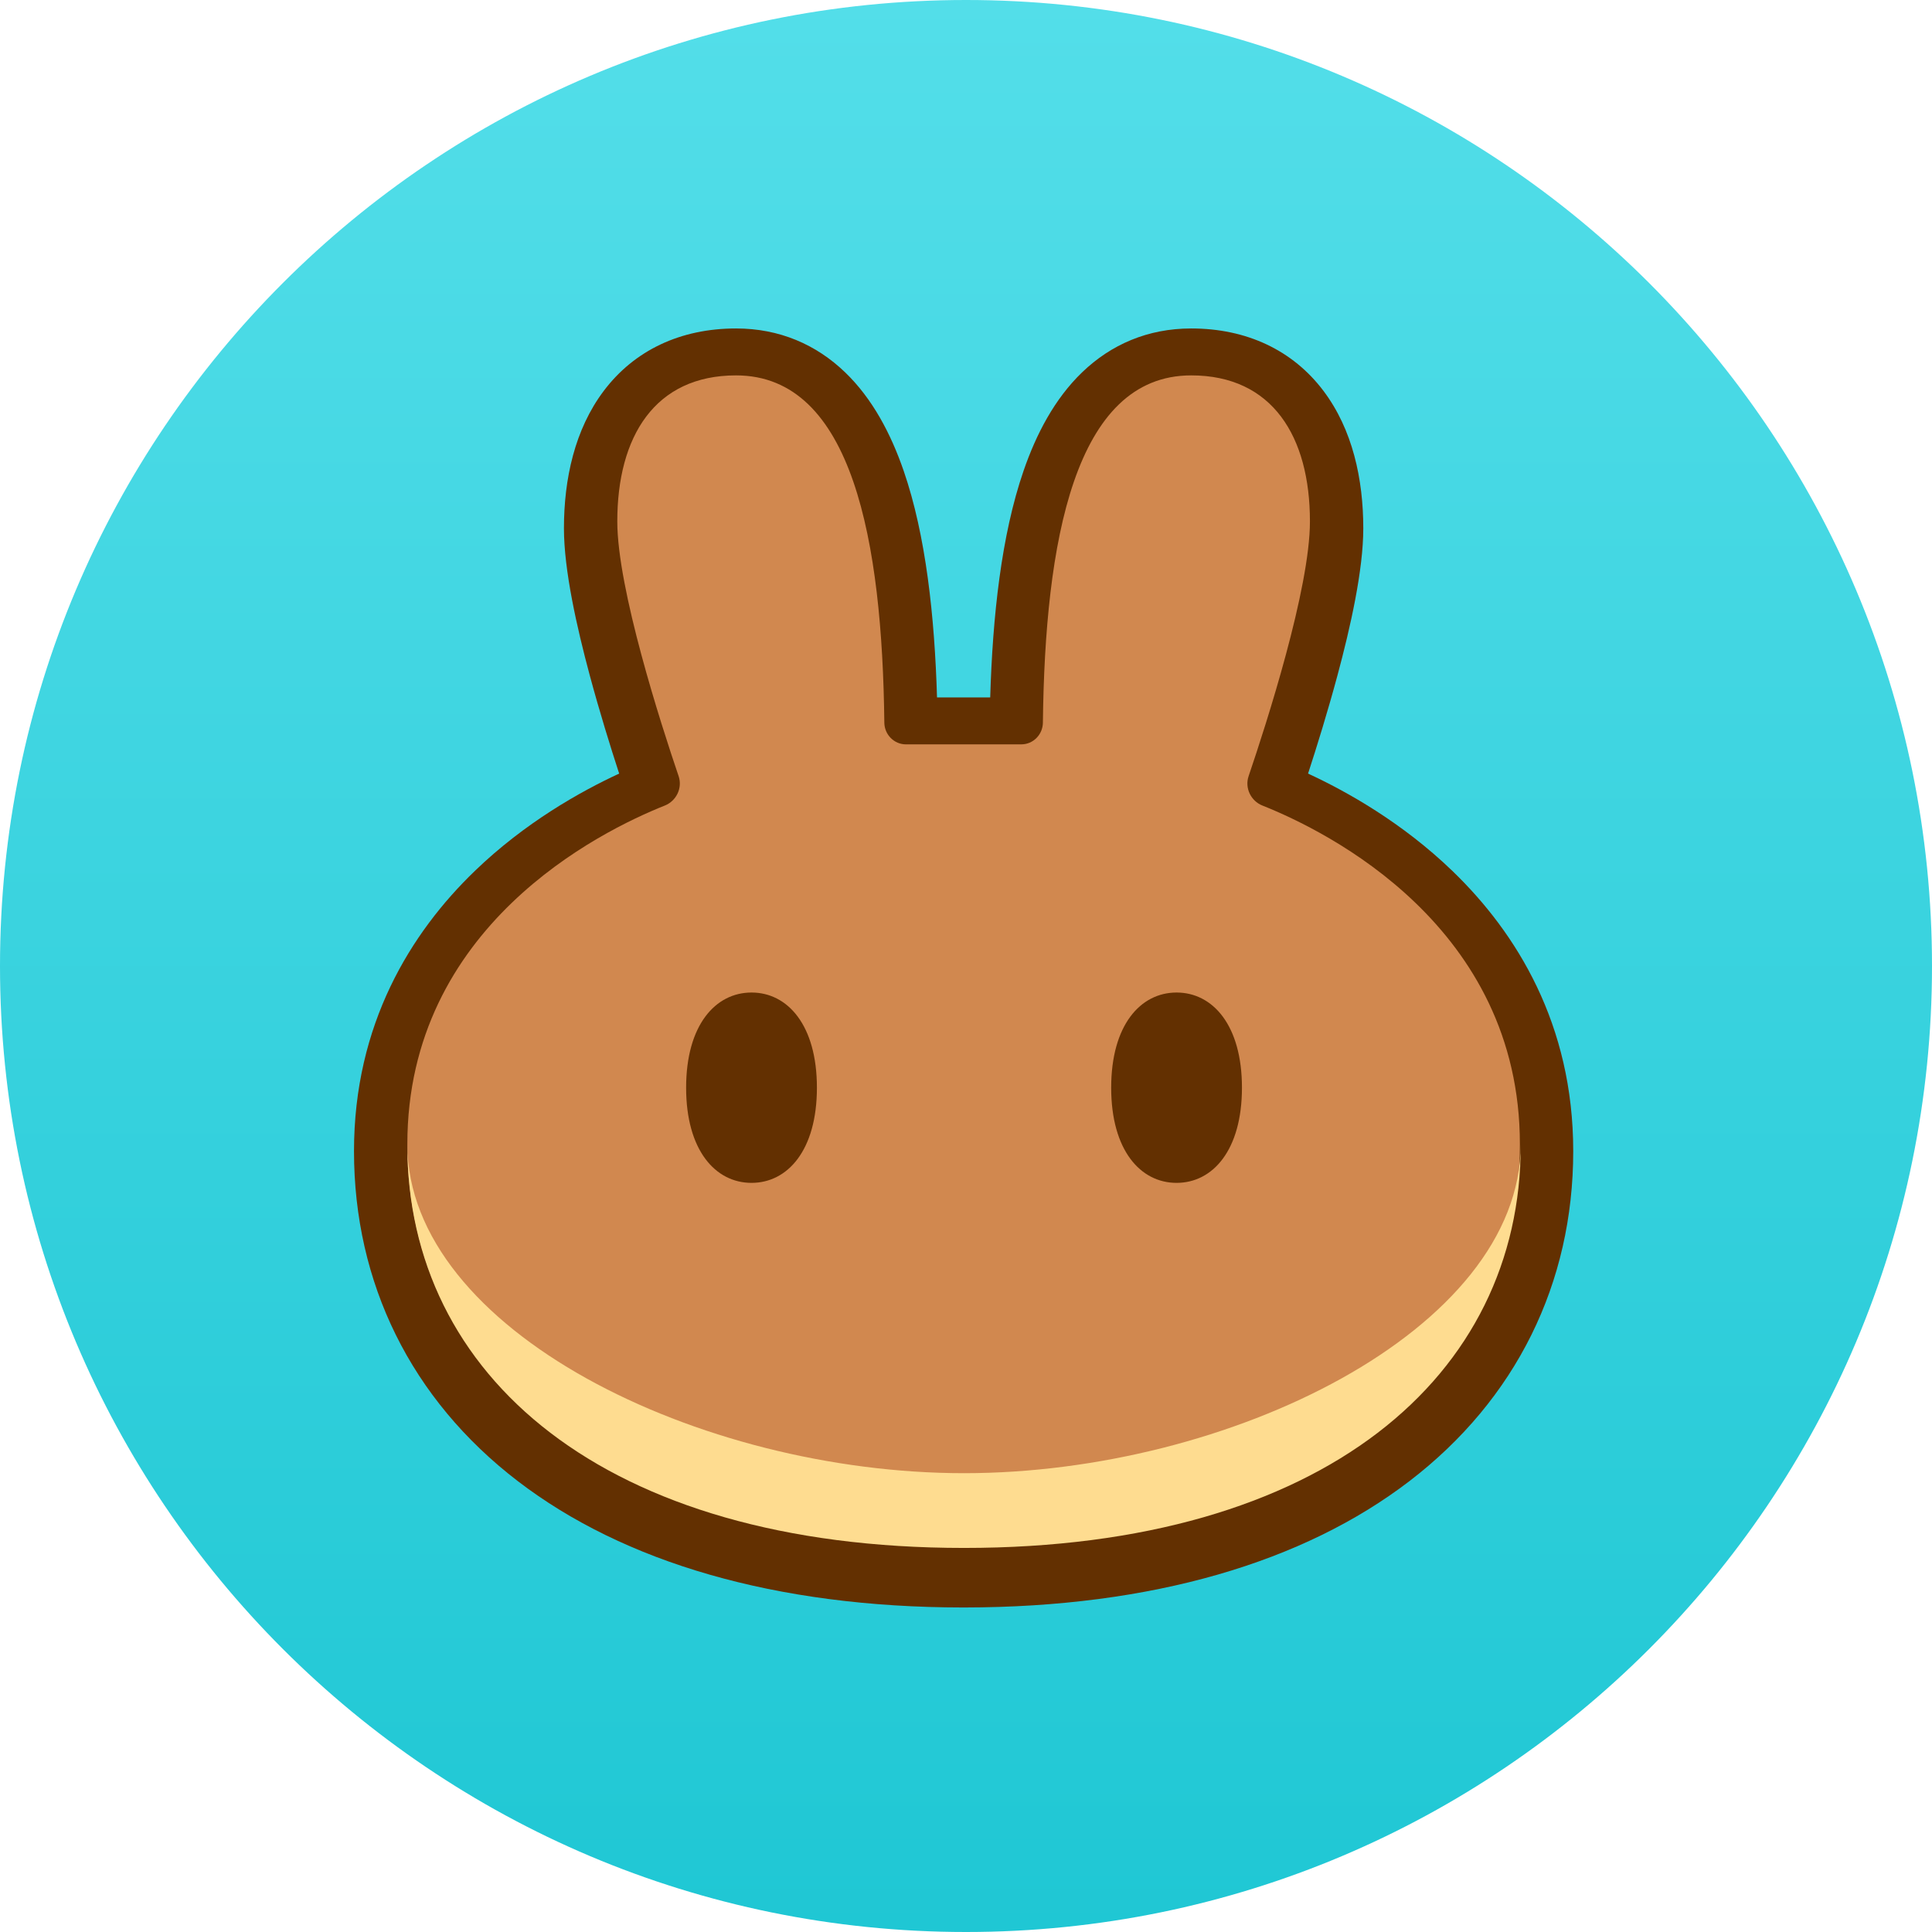
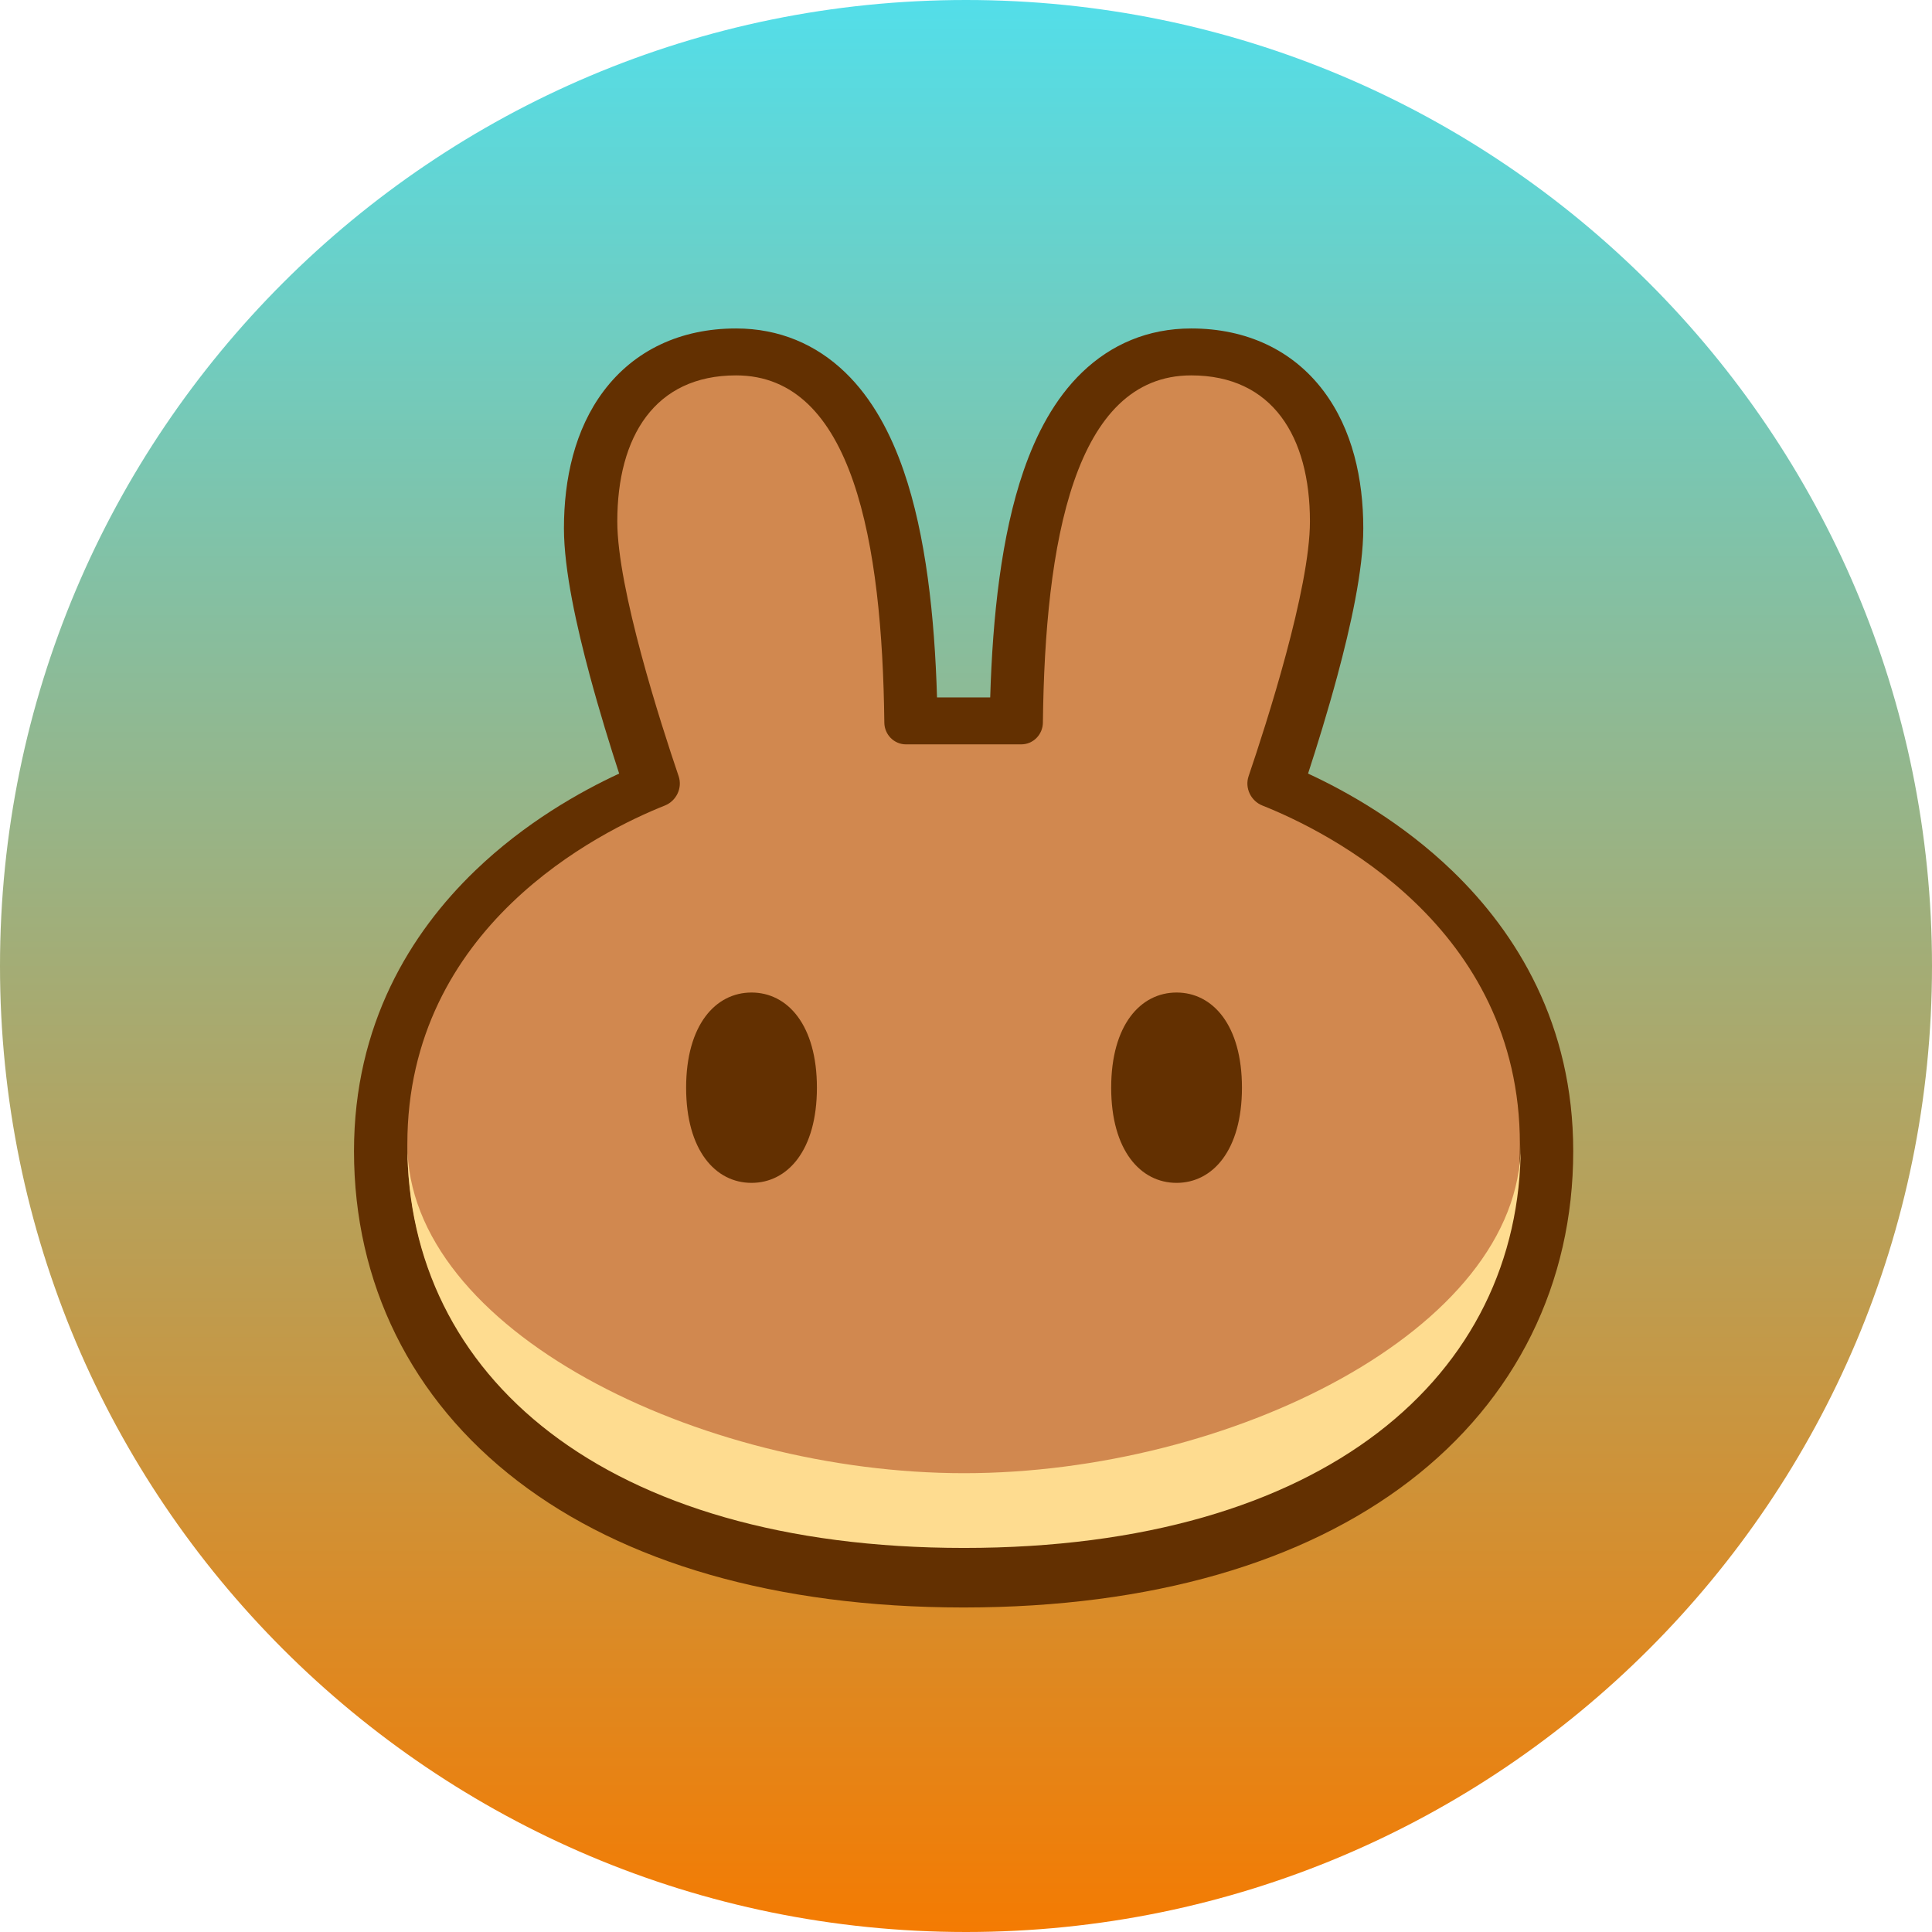
<svg xmlns="http://www.w3.org/2000/svg" width="96" height="96" viewBox="0 0 96 96" fill="none">
  <circle cx="48" cy="48" r="48" fill="url(#cake_logo_gradeint)" />
  <path fill-rule="evenodd" clip-rule="evenodd" d="M47.858 79.875C38.516 79.868 30.991 77.626 25.734 73.6C20.413 69.525 17.59 63.743 17.59 57.2C17.59 50.896 20.407 46.35 23.594 43.277C26.091 40.869 28.847 39.327 30.766 38.439C30.332 37.108 29.791 35.364 29.306 33.563C28.658 31.153 28.022 28.326 28.022 26.254C28.022 23.802 28.557 21.339 29.999 19.425C31.522 17.404 33.815 16.321 36.573 16.321C38.729 16.321 40.559 17.12 41.992 18.5C43.362 19.818 44.273 21.57 44.903 23.395C46.009 26.603 46.44 30.633 46.56 34.655H49.203C49.323 30.633 49.754 26.603 50.86 23.395C51.489 21.57 52.401 19.818 53.771 18.5C55.204 17.12 57.034 16.321 59.19 16.321C61.948 16.321 64.241 17.404 65.764 19.425C67.206 21.339 67.741 23.802 67.741 26.254C67.741 28.326 67.105 31.153 66.457 33.563C65.972 35.364 65.431 37.108 64.997 38.439C66.916 39.327 69.672 40.869 72.169 43.277C75.356 46.35 78.173 50.896 78.173 57.2C78.173 63.743 75.35 69.525 70.029 73.6C64.772 77.626 57.247 79.868 47.905 79.875H47.858Z" fill="#633001" />
  <path d="M36.573 18.653C32.533 18.653 30.673 21.698 30.673 25.909C30.673 29.256 32.834 35.959 33.721 38.569C33.92 39.156 33.606 39.799 33.035 40.027C29.797 41.316 20.241 46.039 20.241 56.855C20.241 68.248 29.952 76.838 47.86 76.852C47.867 76.852 47.874 76.852 47.881 76.852C47.889 76.852 47.896 76.852 47.903 76.852C65.811 76.838 75.522 68.248 75.522 56.855C75.522 46.039 65.966 41.316 62.728 40.027C62.156 39.799 61.843 39.156 62.042 38.569C62.929 35.959 65.09 29.256 65.09 25.909C65.09 21.698 63.23 18.653 59.19 18.653C53.374 18.653 51.924 26.975 51.821 35.907C51.814 36.503 51.337 36.987 50.746 36.987H45.016C44.426 36.987 43.949 36.503 43.942 35.907C43.839 26.975 42.389 18.653 36.573 18.653Z" fill="#D1884F" />
  <path d="M47.903 73.202C34.745 73.202 20.264 66.087 20.241 56.876C20.241 56.891 20.241 56.905 20.241 56.919C20.241 68.322 29.968 76.916 47.903 76.916C65.838 76.916 75.564 68.322 75.564 56.919C75.564 56.905 75.564 56.891 75.564 56.876C75.542 66.087 61.061 73.202 47.903 73.202Z" fill="#FEDC90" />
  <path d="M40.592 54.047C40.592 57.157 39.137 58.776 37.343 58.776C35.548 58.776 34.093 57.157 34.093 54.047C34.093 50.938 35.548 49.318 37.343 49.318C39.137 49.318 40.592 50.938 40.592 54.047Z" fill="#633001" />
  <path d="M61.712 54.047C61.712 57.157 60.258 58.776 58.463 58.776C56.668 58.776 55.214 57.157 55.214 54.047C55.214 50.938 56.668 49.318 58.463 49.318C60.258 49.318 61.712 50.938 61.712 54.047Z" fill="#633001" />
  <defs>
    <linearGradient id="cake_logo_gradeint" x1="48" y1="0" x2="48" y2="96" gradientUnits="userSpaceOnUse">
      <stop stop-color="#53DEE9" />
-       <stop offset="1" stop-color="#1FC7D4" />
+       <stop offset="1" stop-color="#f47b02" />
    </linearGradient>
  </defs>
</svg>
